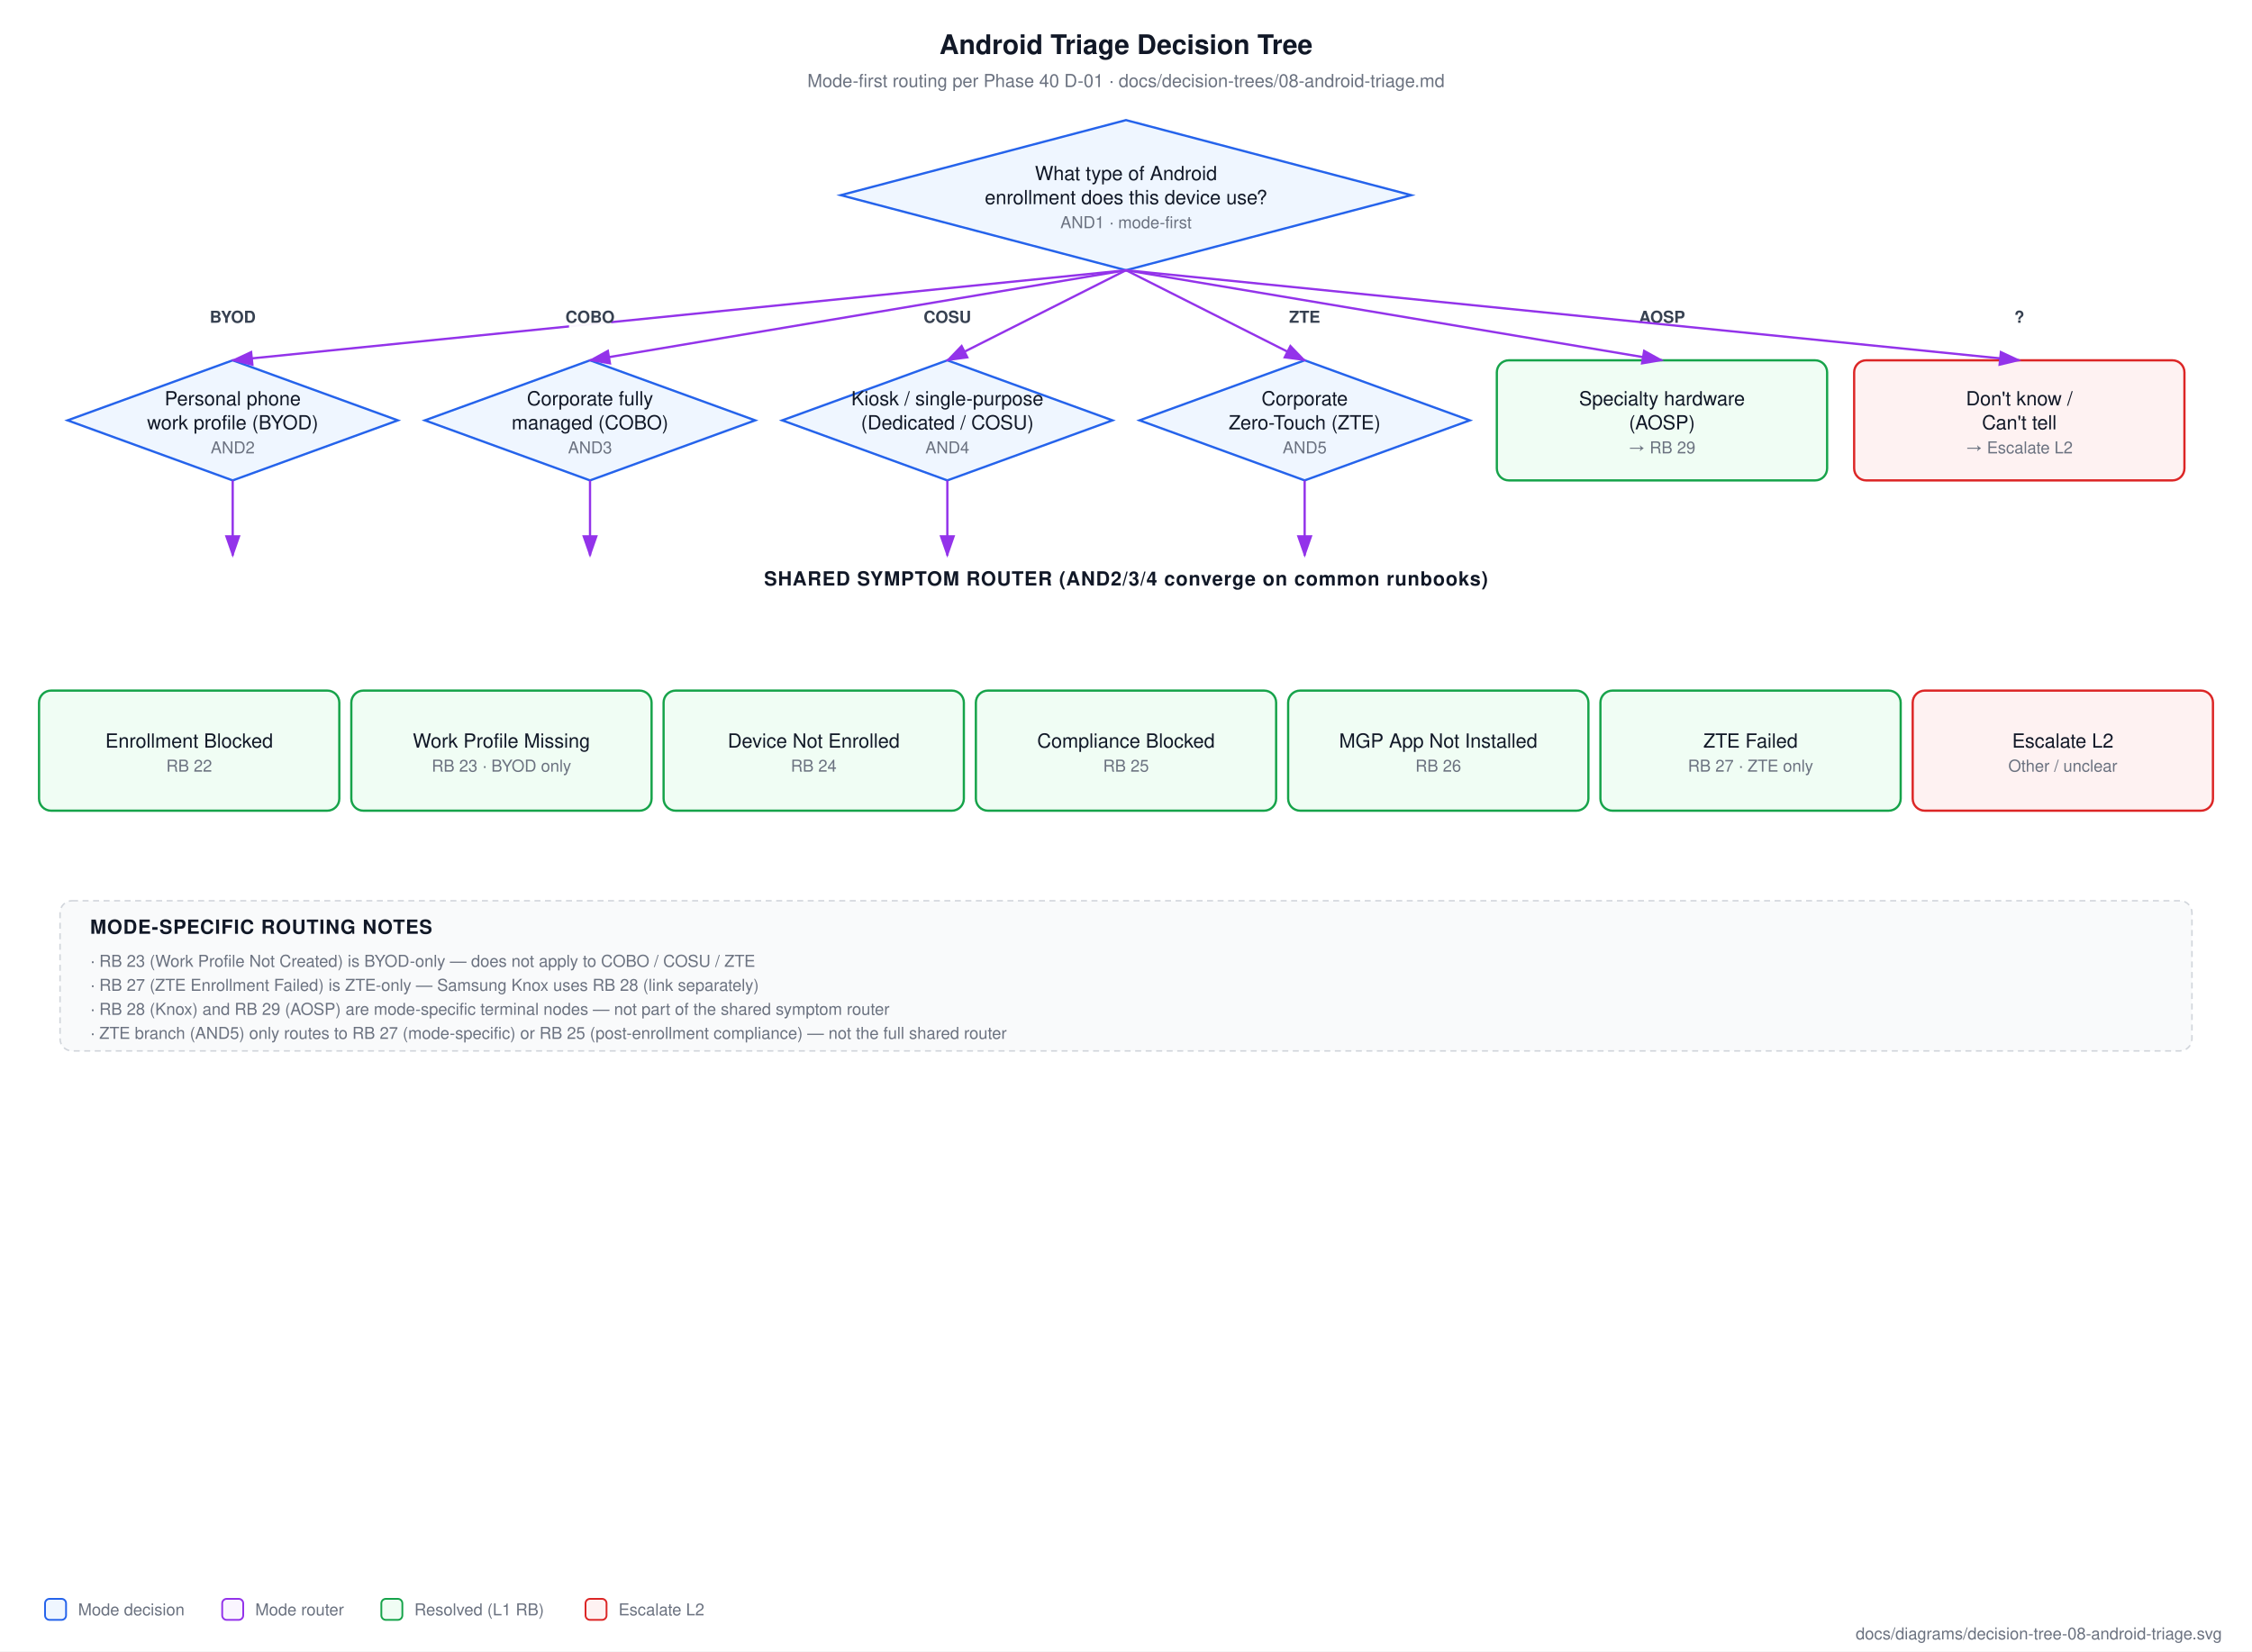
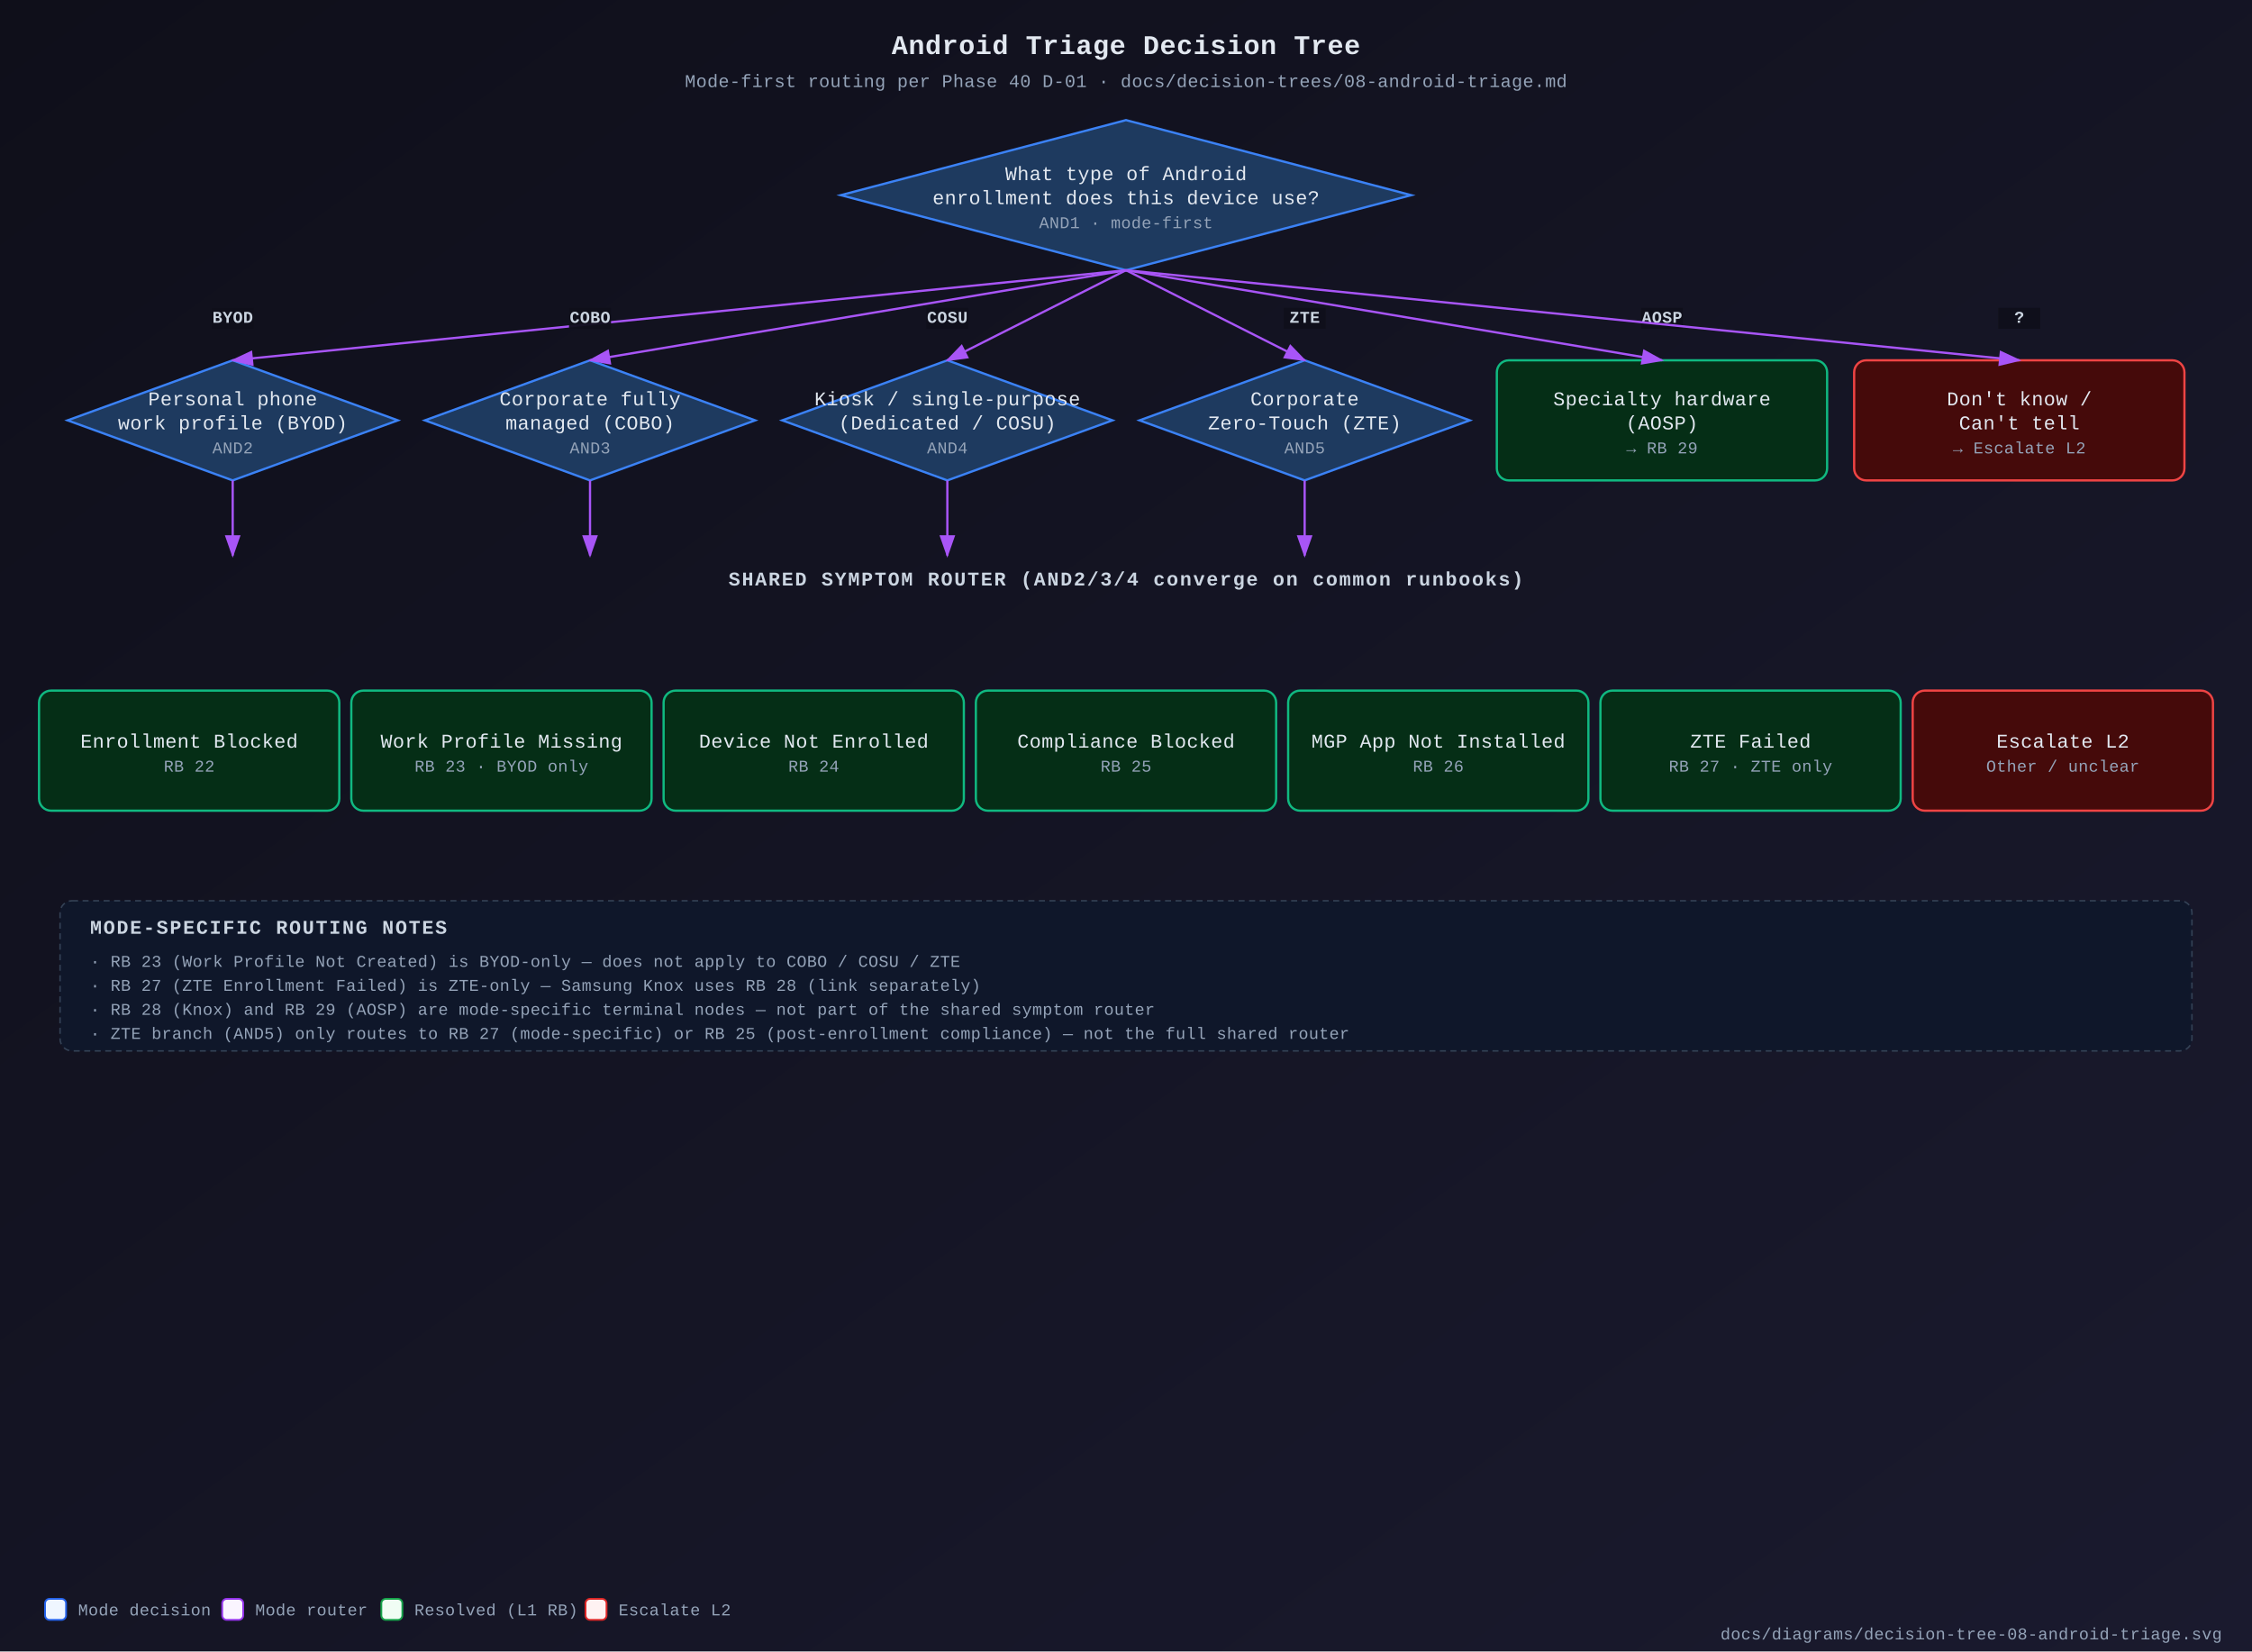
<svg xmlns="http://www.w3.org/2000/svg" viewBox="0 0 1500 1100" width="1500" height="1100">
  <style>
-     text { font-family: 'Helvetica Neue', Helvetica, Arial, 'PingFang SC', 'Microsoft YaHei', sans-serif; }
-     .title { font-size: 18px; font-weight: 600; fill: #111827; }
-     .subtitle { font-size: 12px; fill: #6b7280; }
-     .label { font-size: 13px; fill: #111827; }
-     .sub { font-size: 11px; fill: #6b7280; }
-     .edge { font-size: 11px; fill: #374151; font-weight: 600; }
-     .col-head { font-size: 13px; font-weight: 700; fill: #111827; letter-spacing: 0.04em; }
-     .legend { font-size: 11px; fill: #6b7280; }
+     text { font-family: 'SF Mono', 'Fira Code', 'Cascadia Code', 'Courier New', monospace; fill: #e2e8f0; letter-spacing: 0.02em; }
+     .title { font-size: 18px; font-weight: 700; fill: #e2e8f0; letter-spacing: 0.02em; }
+     .subtitle { font-size: 12px; fill: #94a3b8; }
+     .label { font-size: 13px; fill: #e2e8f0; }
+     .sub { font-size: 11px; fill: #94a3b8; }
+     .edge { font-size: 11px; fill: #cbd5e1; font-weight: 700; }
+     .col-head { font-size: 13px; font-weight: 700; fill: #cbd5e1; letter-spacing: 0.08em; }
+     .legend { font-size: 11px; fill: #94a3b8; }
  </style>
  <defs>
+     <linearGradient id="bg-grad" x1="0%" y1="0%" x2="100%" y2="100%">
+       <stop offset="0%" stop-color="#0f0f1a" />
+       <stop offset="100%" stop-color="#1a1a2e" />
+     </linearGradient>
    <marker id="arr-blue" markerWidth="10" markerHeight="7" refX="9" refY="3.5" orient="auto">
-       <polygon points="0,0 10,3.5 0,7" fill="#2563eb" />
+       <polygon points="0,0 10,3.5 0,7" fill="#3b82f6" />
    </marker>
    <marker id="arr-red" markerWidth="10" markerHeight="7" refX="9" refY="3.5" orient="auto">
-       <polygon points="0,0 10,3.5 0,7" fill="#dc2626" />
+       <polygon points="0,0 10,3.5 0,7" fill="#ef4444" />
    </marker>
    <marker id="arr-green" markerWidth="10" markerHeight="7" refX="9" refY="3.5" orient="auto">
-       <polygon points="0,0 10,3.5 0,7" fill="#16a34a" />
+       <polygon points="0,0 10,3.5 0,7" fill="#10b981" />
    </marker>
    <marker id="arr-orange" markerWidth="10" markerHeight="7" refX="9" refY="3.5" orient="auto">
-       <polygon points="0,0 10,3.5 0,7" fill="#ea580c" />
+       <polygon points="0,0 10,3.5 0,7" fill="#f97316" />
    </marker>
    <marker id="arr-purple" markerWidth="10" markerHeight="7" refX="9" refY="3.5" orient="auto">
-       <polygon points="0,0 10,3.5 0,7" fill="#9333ea" />
+       <polygon points="0,0 10,3.5 0,7" fill="#a855f7" />
    </marker>
    <marker id="arr-gray" markerWidth="10" markerHeight="7" refX="9" refY="3.5" orient="auto">
-       <polygon points="0,0 10,3.5 0,7" fill="#6b7280" />
+       <polygon points="0,0 10,3.5 0,7" fill="#64748b" />
    </marker>
  </defs>
-   <rect width="1500" height="1100" fill="#ffffff" />
+   <rect width="1500" height="1100" fill="url(#bg-grad)" />
  <text x="750" y="36" text-anchor="middle" class="title">Android Triage Decision Tree</text>
  <text x="750" y="58" text-anchor="middle" class="subtitle">Mode-first routing per Phase 40 D-01  ·  docs/decision-trees/08-android-triage.md</text>
-   <polygon points="750,80 940,130 750,180 560,130" fill="#eff6ff" stroke="#2563eb" stroke-width="1.5" />
+   <polygon points="750,80 940,130 750,180 560,130" fill="#1e3a5f" stroke="#3b82f6" stroke-width="1.5" />
  <text x="750" y="120" text-anchor="middle" class="label">What type of Android</text>
  <text x="750" y="136" text-anchor="middle" class="label">enrollment does this device use?</text>
  <text x="750" y="152" text-anchor="middle" class="sub">AND1 · mode-first</text>
-   <polygon points="155,240 265,280 155,320 45,280" fill="#eff6ff" stroke="#2563eb" stroke-width="1.5" />
+   <polygon points="155,240 265,280 155,320 45,280" fill="#1e3a5f" stroke="#3b82f6" stroke-width="1.5" />
  <text x="155" y="270" text-anchor="middle" class="label">Personal phone</text>
  <text x="155" y="286" text-anchor="middle" class="label">work profile (BYOD)</text>
  <text x="155" y="302" text-anchor="middle" class="sub">AND2</text>
-   <path d="M 750,180 L 155,240" stroke="#9333ea" stroke-width="1.5" fill="none" marker-end="url(#arr-purple)" />
-   <rect x="141" y="205" width="28" height="14" fill="#ffffff" opacity="0.95" />
+   <path d="M 750,180 L 155,240" stroke="#a855f7" stroke-width="1.5" fill="none" marker-end="url(#arr-purple)" />
+   <rect x="141" y="205" width="28" height="14" fill="#0f0f1a" opacity="0.95" />
  <text x="155" y="215" text-anchor="middle" class="edge">BYOD</text>
-   <polygon points="393,240 503,280 393,320 283,280" fill="#eff6ff" stroke="#2563eb" stroke-width="1.5" />
+   <polygon points="393,240 503,280 393,320 283,280" fill="#1e3a5f" stroke="#3b82f6" stroke-width="1.5" />
  <text x="393" y="270" text-anchor="middle" class="label">Corporate fully</text>
  <text x="393" y="286" text-anchor="middle" class="label">managed (COBO)</text>
  <text x="393" y="302" text-anchor="middle" class="sub">AND3</text>
-   <path d="M 750,180 L 393,240" stroke="#9333ea" stroke-width="1.5" fill="none" marker-end="url(#arr-purple)" />
-   <rect x="379" y="205" width="28" height="14" fill="#ffffff" opacity="0.95" />
+   <path d="M 750,180 L 393,240" stroke="#a855f7" stroke-width="1.5" fill="none" marker-end="url(#arr-purple)" />
+   <rect x="379" y="205" width="28" height="14" fill="#0f0f1a" opacity="0.95" />
  <text x="393" y="215" text-anchor="middle" class="edge">COBO</text>
-   <polygon points="631,240 741,280 631,320 521,280" fill="#eff6ff" stroke="#2563eb" stroke-width="1.5" />
+   <polygon points="631,240 741,280 631,320 521,280" fill="#1e3a5f" stroke="#3b82f6" stroke-width="1.5" />
  <text x="631" y="270" text-anchor="middle" class="label">Kiosk / single-purpose</text>
  <text x="631" y="286" text-anchor="middle" class="label">(Dedicated / COSU)</text>
  <text x="631" y="302" text-anchor="middle" class="sub">AND4</text>
-   <path d="M 750,180 L 631,240" stroke="#9333ea" stroke-width="1.5" fill="none" marker-end="url(#arr-purple)" />
-   <rect x="617" y="205" width="28" height="14" fill="#ffffff" opacity="0.95" />
+   <path d="M 750,180 L 631,240" stroke="#a855f7" stroke-width="1.5" fill="none" marker-end="url(#arr-purple)" />
+   <rect x="617" y="205" width="28" height="14" fill="#0f0f1a" opacity="0.95" />
  <text x="631" y="215" text-anchor="middle" class="edge">COSU</text>
-   <polygon points="869,240 979,280 869,320 759,280" fill="#eff6ff" stroke="#2563eb" stroke-width="1.5" />
+   <polygon points="869,240 979,280 869,320 759,280" fill="#1e3a5f" stroke="#3b82f6" stroke-width="1.5" />
  <text x="869" y="270" text-anchor="middle" class="label">Corporate</text>
  <text x="869" y="286" text-anchor="middle" class="label">Zero-Touch (ZTE)</text>
  <text x="869" y="302" text-anchor="middle" class="sub">AND5</text>
-   <path d="M 750,180 L 869,240" stroke="#9333ea" stroke-width="1.5" fill="none" marker-end="url(#arr-purple)" />
-   <rect x="855" y="205" width="28" height="14" fill="#ffffff" opacity="0.95" />
+   <path d="M 750,180 L 869,240" stroke="#a855f7" stroke-width="1.5" fill="none" marker-end="url(#arr-purple)" />
+   <rect x="855" y="205" width="28" height="14" fill="#0f0f1a" opacity="0.95" />
  <text x="869" y="215" text-anchor="middle" class="edge">ZTE</text>
-   <rect x="997" y="240" width="220" height="80" rx="8" ry="8" fill="#f0fdf4" stroke="#16a34a" stroke-width="1.5" />
+   <rect x="997" y="240" width="220" height="80" rx="8" ry="8" fill="#052e16" stroke="#10b981" stroke-width="1.5" />
  <text x="1107" y="270" text-anchor="middle" class="label">Specialty hardware</text>
  <text x="1107" y="286" text-anchor="middle" class="label">(AOSP)</text>
  <text x="1107" y="302" text-anchor="middle" class="sub">→ RB 29</text>
-   <path d="M 750,180 L 1107,240" stroke="#9333ea" stroke-width="1.5" fill="none" marker-end="url(#arr-purple)" />
-   <rect x="1093" y="205" width="28" height="14" fill="#ffffff" opacity="0.95" />
+   <path d="M 750,180 L 1107,240" stroke="#a855f7" stroke-width="1.5" fill="none" marker-end="url(#arr-purple)" />
+   <rect x="1093" y="205" width="28" height="14" fill="#0f0f1a" opacity="0.95" />
  <text x="1107" y="215" text-anchor="middle" class="edge">AOSP</text>
-   <rect x="1235" y="240" width="220" height="80" rx="8" ry="8" fill="#fef2f2" stroke="#dc2626" stroke-width="1.5" />
+   <rect x="1235" y="240" width="220" height="80" rx="8" ry="8" fill="#450a0a" stroke="#ef4444" stroke-width="1.5" />
  <text x="1345" y="270" text-anchor="middle" class="label">Don't know /</text>
  <text x="1345" y="286" text-anchor="middle" class="label">Can't tell</text>
  <text x="1345" y="302" text-anchor="middle" class="sub">→ Escalate L2</text>
-   <path d="M 750,180 L 1345,240" stroke="#9333ea" stroke-width="1.5" fill="none" marker-end="url(#arr-purple)" />
-   <rect x="1331" y="205" width="28" height="14" fill="#ffffff" opacity="0.95" />
+   <path d="M 750,180 L 1345,240" stroke="#a855f7" stroke-width="1.5" fill="none" marker-end="url(#arr-purple)" />
+   <rect x="1331" y="205" width="28" height="14" fill="#0f0f1a" opacity="0.95" />
  <text x="1345" y="215" text-anchor="middle" class="edge">?</text>
  <text x="750" y="390" text-anchor="middle" class="col-head">SHARED SYMPTOM ROUTER (AND2/3/4 converge on common runbooks)</text>
-   <rect x="26" y="460" width="200" height="80" rx="8" ry="8" fill="#f0fdf4" stroke="#16a34a" stroke-width="1.5" />
+   <rect x="26" y="460" width="200" height="80" rx="8" ry="8" fill="#052e16" stroke="#10b981" stroke-width="1.5" />
  <text x="126" y="498" text-anchor="middle" class="label">Enrollment Blocked</text>
  <text x="126" y="514" text-anchor="middle" class="sub">RB 22</text>
-   <rect x="234" y="460" width="200" height="80" rx="8" ry="8" fill="#f0fdf4" stroke="#16a34a" stroke-width="1.5" />
+   <rect x="234" y="460" width="200" height="80" rx="8" ry="8" fill="#052e16" stroke="#10b981" stroke-width="1.5" />
  <text x="334" y="498" text-anchor="middle" class="label">Work Profile Missing</text>
  <text x="334" y="514" text-anchor="middle" class="sub">RB 23 · BYOD only</text>
-   <rect x="442" y="460" width="200" height="80" rx="8" ry="8" fill="#f0fdf4" stroke="#16a34a" stroke-width="1.5" />
+   <rect x="442" y="460" width="200" height="80" rx="8" ry="8" fill="#052e16" stroke="#10b981" stroke-width="1.5" />
  <text x="542" y="498" text-anchor="middle" class="label">Device Not Enrolled</text>
  <text x="542" y="514" text-anchor="middle" class="sub">RB 24</text>
-   <rect x="650" y="460" width="200" height="80" rx="8" ry="8" fill="#f0fdf4" stroke="#16a34a" stroke-width="1.5" />
+   <rect x="650" y="460" width="200" height="80" rx="8" ry="8" fill="#052e16" stroke="#10b981" stroke-width="1.5" />
  <text x="750" y="498" text-anchor="middle" class="label">Compliance Blocked</text>
  <text x="750" y="514" text-anchor="middle" class="sub">RB 25</text>
-   <rect x="858" y="460" width="200" height="80" rx="8" ry="8" fill="#f0fdf4" stroke="#16a34a" stroke-width="1.5" />
+   <rect x="858" y="460" width="200" height="80" rx="8" ry="8" fill="#052e16" stroke="#10b981" stroke-width="1.5" />
  <text x="958" y="498" text-anchor="middle" class="label">MGP App Not Installed</text>
  <text x="958" y="514" text-anchor="middle" class="sub">RB 26</text>
-   <rect x="1066" y="460" width="200" height="80" rx="8" ry="8" fill="#f0fdf4" stroke="#16a34a" stroke-width="1.5" />
+   <rect x="1066" y="460" width="200" height="80" rx="8" ry="8" fill="#052e16" stroke="#10b981" stroke-width="1.5" />
  <text x="1166" y="498" text-anchor="middle" class="label">ZTE Failed</text>
  <text x="1166" y="514" text-anchor="middle" class="sub">RB 27 · ZTE only</text>
-   <rect x="1274" y="460" width="200" height="80" rx="8" ry="8" fill="#fef2f2" stroke="#dc2626" stroke-width="1.5" />
+   <rect x="1274" y="460" width="200" height="80" rx="8" ry="8" fill="#450a0a" stroke="#ef4444" stroke-width="1.5" />
  <text x="1374" y="498" text-anchor="middle" class="label">Escalate L2</text>
  <text x="1374" y="514" text-anchor="middle" class="sub">Other / unclear</text>
-   <path d="M 155,320 L 155,370" stroke="#9333ea" stroke-width="1.5" fill="none" marker-end="url(#arr-purple)" />
-   <path d="M 393,320 L 393,370" stroke="#9333ea" stroke-width="1.5" fill="none" marker-end="url(#arr-purple)" />
-   <path d="M 631,320 L 631,370" stroke="#9333ea" stroke-width="1.5" fill="none" marker-end="url(#arr-purple)" />
-   <path d="M 869,320 L 869,370" stroke="#9333ea" stroke-width="1.5" fill="none" marker-end="url(#arr-purple)" />
-   <rect x="40" y="600" width="1420" height="100" rx="8" ry="8" fill="#f9fafb" stroke="#d1d5db" stroke-width="1" stroke-dasharray="4 3" />
+   <path d="M 155,320 L 155,370" stroke="#a855f7" stroke-width="1.5" fill="none" marker-end="url(#arr-purple)" />
+   <path d="M 393,320 L 393,370" stroke="#a855f7" stroke-width="1.5" fill="none" marker-end="url(#arr-purple)" />
+   <path d="M 631,320 L 631,370" stroke="#a855f7" stroke-width="1.5" fill="none" marker-end="url(#arr-purple)" />
+   <path d="M 869,320 L 869,370" stroke="#a855f7" stroke-width="1.5" fill="none" marker-end="url(#arr-purple)" />
+   <rect x="40" y="600" width="1420" height="100" rx="8" ry="8" fill="#0f172a" stroke="#334155" stroke-width="1" stroke-dasharray="4 3" />
  <text x="60" y="622" class="col-head">MODE-SPECIFIC ROUTING NOTES</text>
  <text x="60" y="644" class="sub">·  RB 23 (Work Profile Not Created) is BYOD-only — does not apply to COBO / COSU / ZTE</text>
  <text x="60" y="660" class="sub">·  RB 27 (ZTE Enrollment Failed) is ZTE-only — Samsung Knox uses RB 28 (link separately)</text>
  <text x="60" y="676" class="sub">·  RB 28 (Knox) and RB 29 (AOSP) are mode-specific terminal nodes — not part of the shared symptom router</text>
  <text x="60" y="692" class="sub">·  ZTE branch (AND5) only routes to RB 27 (mode-specific) or RB 25 (post-enrollment compliance) — not the full shared router</text>
  <rect x="30" y="1065" width="14" height="14" rx="3" ry="3" fill="#eff6ff" stroke="#2563eb" stroke-width="1.2" />
  <text x="52" y="1076" class="legend">Mode decision</text>
  <rect x="148" y="1065" width="14" height="14" rx="3" ry="3" fill="#faf5ff" stroke="#9333ea" stroke-width="1.2" />
  <text x="170" y="1076" class="legend">Mode router</text>
  <rect x="254" y="1065" width="14" height="14" rx="3" ry="3" fill="#f0fdf4" stroke="#16a34a" stroke-width="1.2" />
  <text x="276" y="1076" class="legend">Resolved (L1 RB)</text>
  <rect x="390" y="1065" width="14" height="14" rx="3" ry="3" fill="#fef2f2" stroke="#dc2626" stroke-width="1.2" />
  <text x="412" y="1076" class="legend">Escalate L2</text>
  <text x="1480" y="1092" text-anchor="end" class="legend">docs/diagrams/decision-tree-08-android-triage.svg</text>
</svg>
